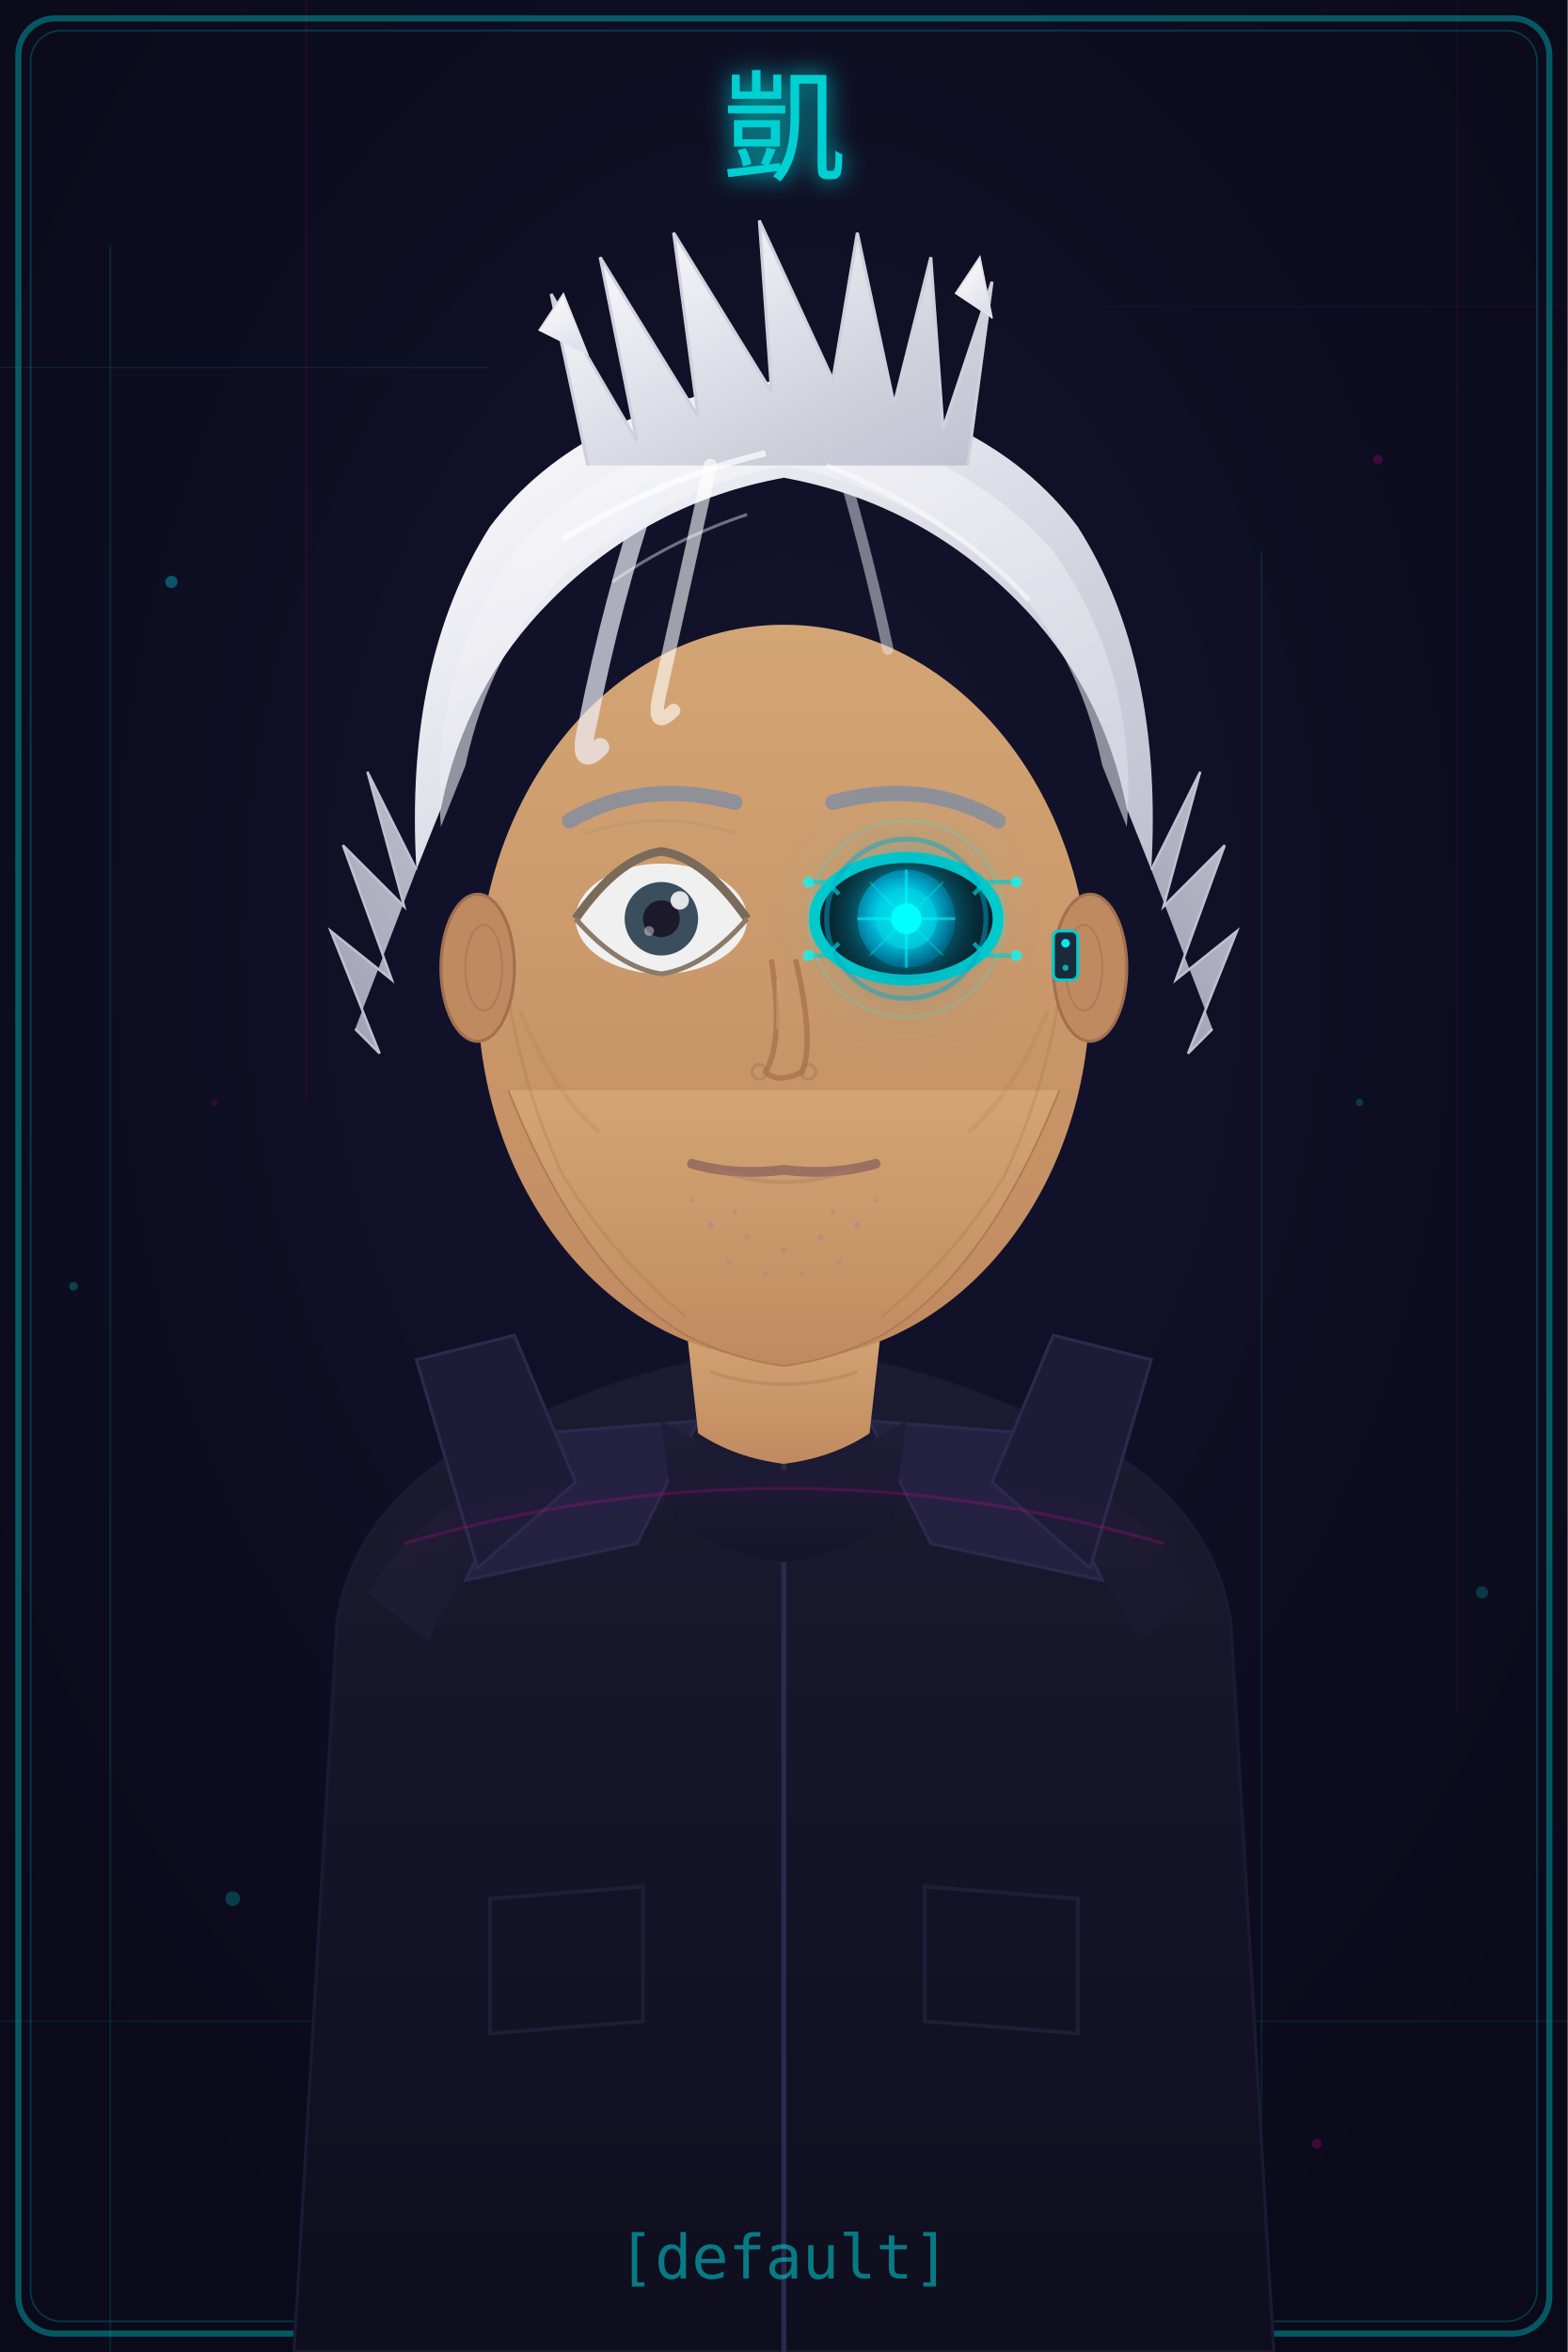
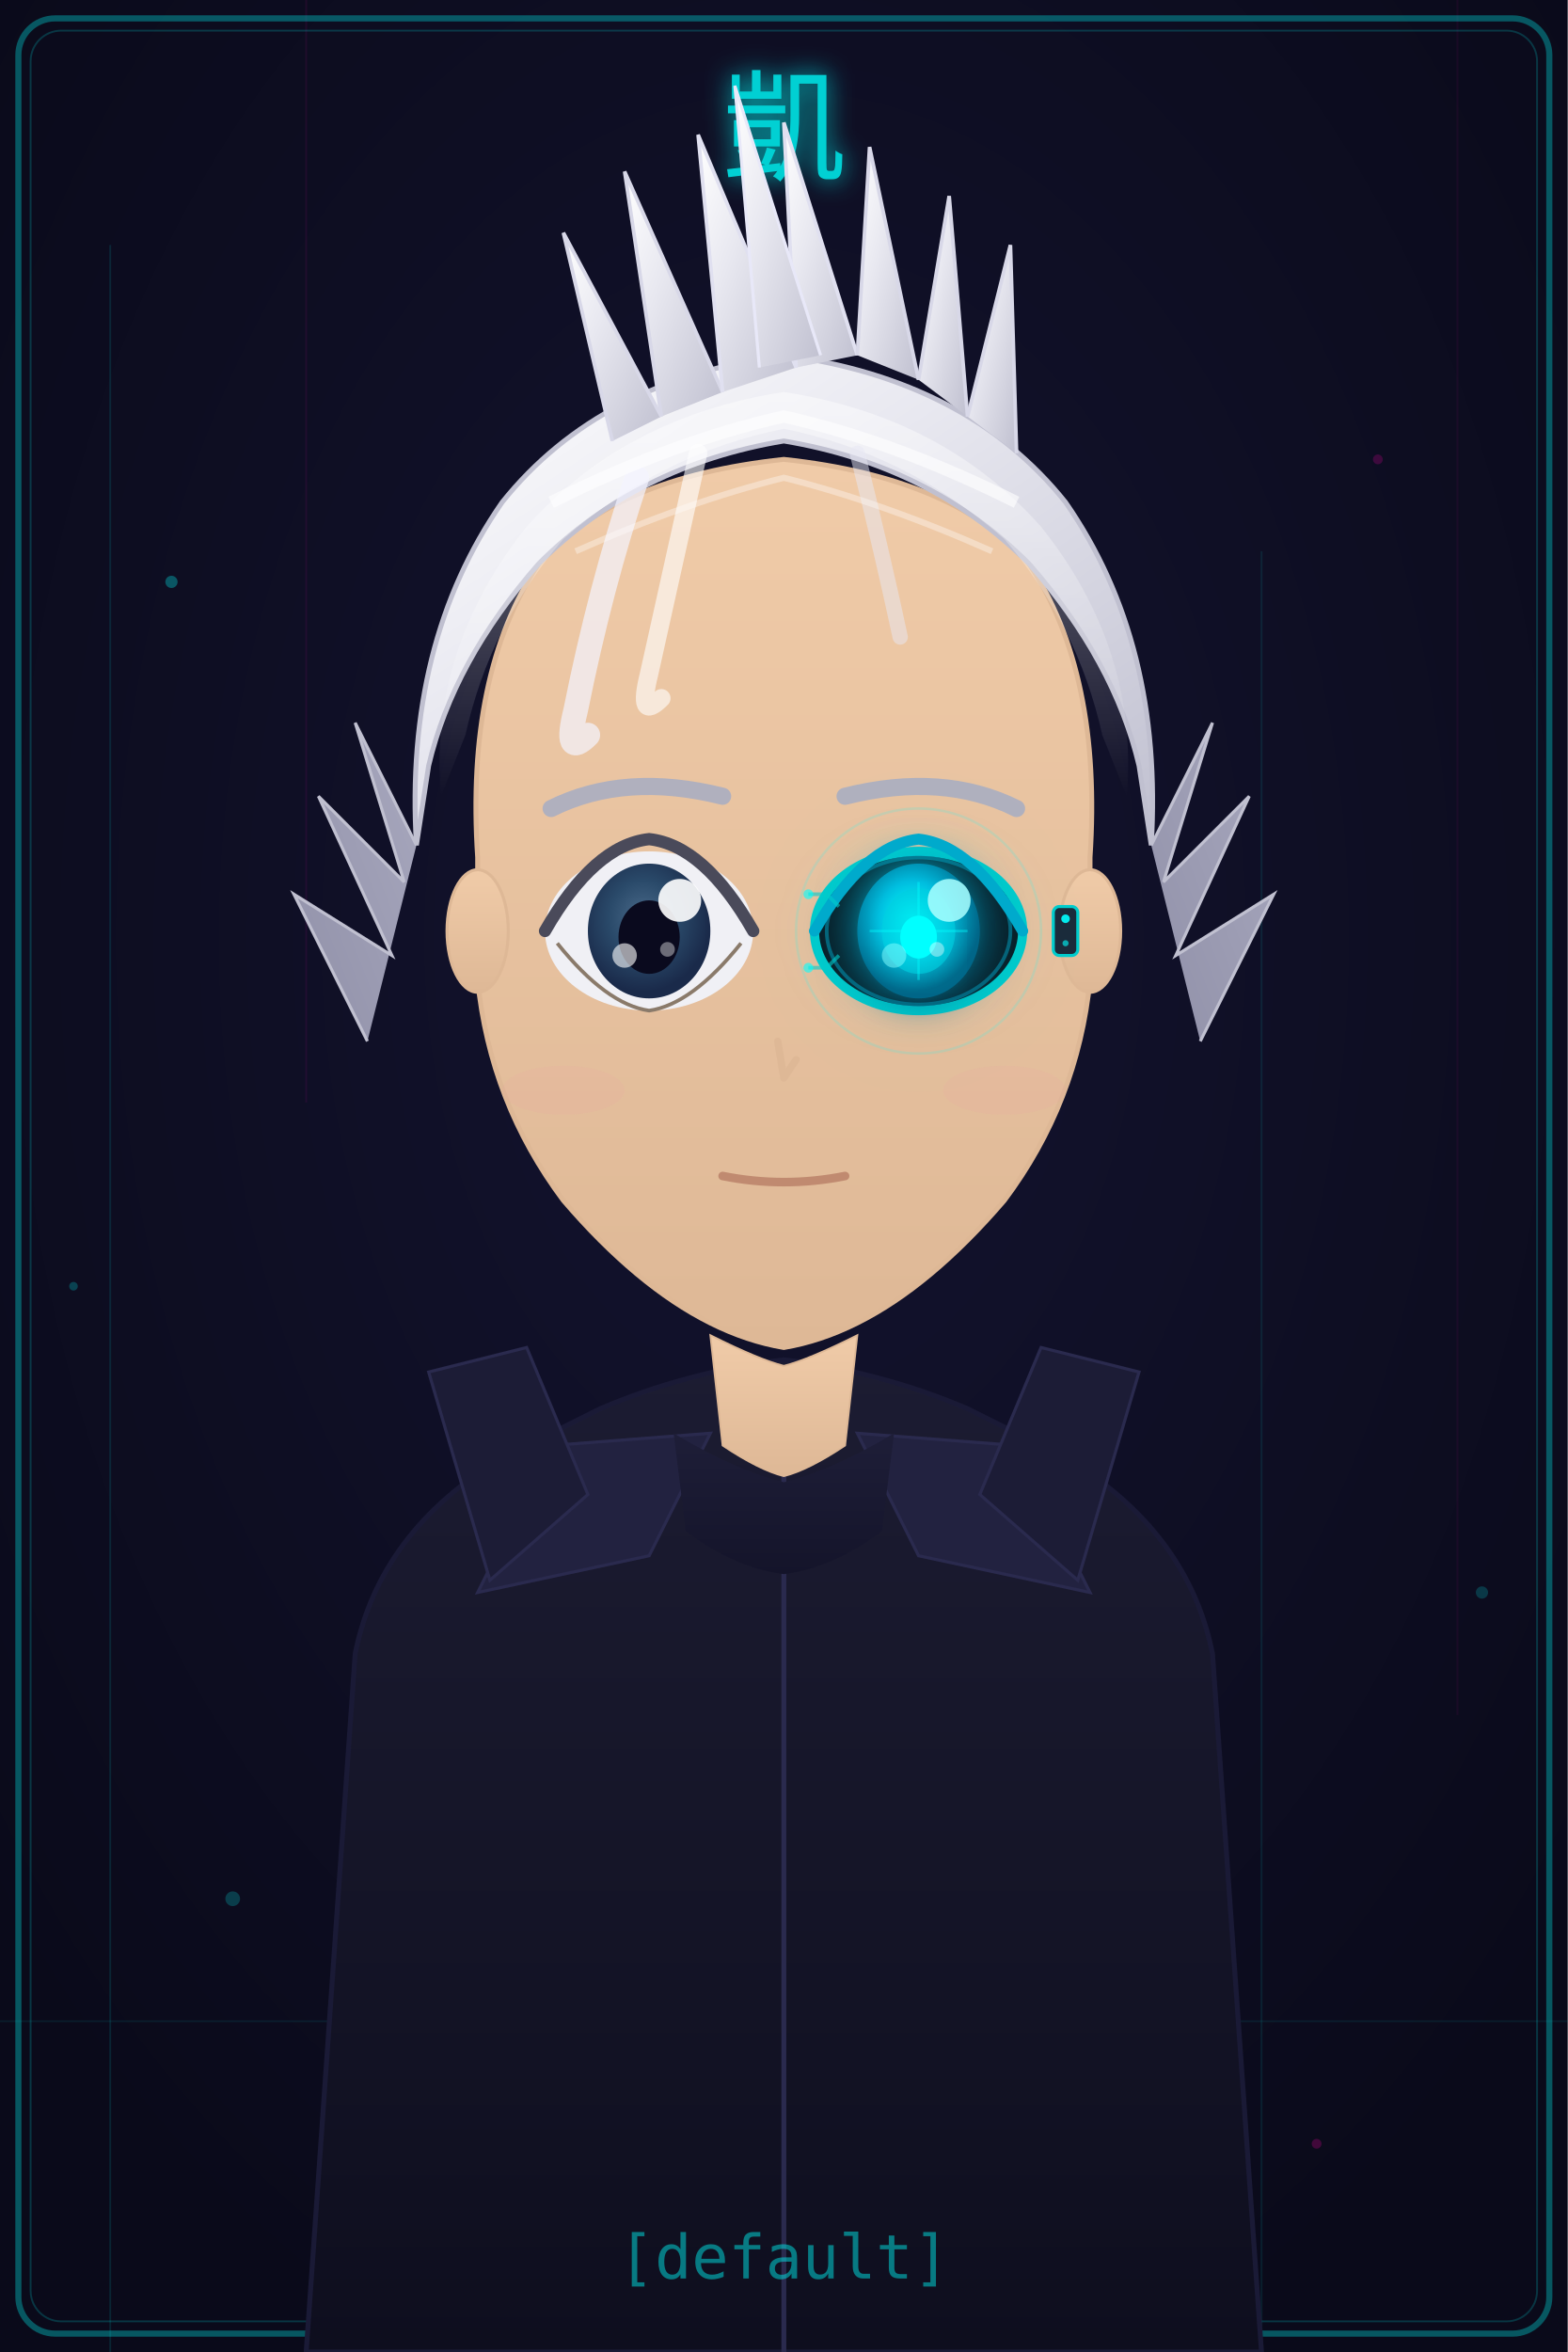
<svg xmlns="http://www.w3.org/2000/svg" width="256" height="384" viewBox="0 0 256 384">
  <defs>
    <radialGradient id="bgGrad" cx="50%" cy="40%" r="65%">
      <stop offset="0%" stop-color="#141430" />
      <stop offset="100%" stop-color="#0a0a1a" />
    </radialGradient>
    <linearGradient id="skinGrad" x1="0" y1="0" x2="0" y2="1">
-       <stop offset="0%" stop-color="#d4a574" />
-       <stop offset="100%" stop-color="#c08a60" />
-     </linearGradient>
-     <linearGradient id="skinShadow" x1="0" y1="0" x2="0" y2="1">
-       <stop offset="0%" stop-color="#b87d55" />
-       <stop offset="100%" stop-color="#a06e48" />
+       <stop offset="0%" stop-color="#f0cba8" />
+       <stop offset="100%" stop-color="#deb896" />
    </linearGradient>
    <linearGradient id="hairGrad" x1="0" y1="0" x2="1" y2="1">
      <stop offset="0%" stop-color="#ffffff" />
-       <stop offset="35%" stop-color="#e8e8f0" />
-       <stop offset="70%" stop-color="#d0d0dc" />
+       <stop offset="40%" stop-color="#e8e8f0" />
      <stop offset="100%" stop-color="#c0c0d0" />
    </linearGradient>
-     <linearGradient id="hairHighlight" x1="0" y1="0" x2="0.5" y2="1">
-       <stop offset="0%" stop-color="#ffffff" />
-       <stop offset="100%" stop-color="#e0e0ea" />
+     <linearGradient id="hairShine" x1="0" y1="0" x2="0" y2="1">
+       <stop offset="0%" stop-color="#ffffff" stop-opacity="0.9" />
+       <stop offset="100%" stop-color="#ffffff" stop-opacity="0" />
    </linearGradient>
-     <linearGradient id="hairShadow" x1="0.5" y1="0" x2="0" y2="1">
-       <stop offset="0%" stop-color="#b8b8c8" />
-       <stop offset="100%" stop-color="#a0a0b4" />
+     <linearGradient id="hairShadow" x1="1" y1="0" x2="0" y2="1">
+       <stop offset="0%" stop-color="#a8a8be" />
+       <stop offset="100%" stop-color="#9090a8" />
    </linearGradient>
    <linearGradient id="coatGrad" x1="0" y1="0" x2="0" y2="1">
      <stop offset="0%" stop-color="#1c1c32" />
-       <stop offset="50%" stop-color="#141428" />
      <stop offset="100%" stop-color="#0e0e1e" />
-     </linearGradient>
-     <linearGradient id="coatLight" x1="0" y1="0" x2="1" y2="0">
-       <stop offset="0%" stop-color="#24243e" />
-       <stop offset="100%" stop-color="#1a1a30" />
    </linearGradient>
    <linearGradient id="shirtGrad" x1="0" y1="0" x2="0" y2="1">
      <stop offset="0%" stop-color="#1e1e38" />
      <stop offset="100%" stop-color="#14142a" />
    </linearGradient>
-     <radialGradient id="cyberEyeGlow" cx="50%" cy="50%" r="50%">
-       <stop offset="0%" stop-color="#00ffff" stop-opacity="0.9" />
-       <stop offset="40%" stop-color="#00ccdd" stop-opacity="0.5" />
-       <stop offset="100%" stop-color="#00aacc" stop-opacity="0" />
-     </radialGradient>
-     <radialGradient id="cyberIris" cx="45%" cy="45%" r="55%">
+     <radialGradient id="cyberIris" cx="45%" cy="40%" r="55%">
      <stop offset="0%" stop-color="#00ffff" />
      <stop offset="50%" stop-color="#00bbdd" />
      <stop offset="100%" stop-color="#006688" />
+     </radialGradient>
+     <radialGradient id="normalIris" cx="45%" cy="40%" r="55%">
+       <stop offset="0%" stop-color="#4a6a8a" />
+       <stop offset="50%" stop-color="#2a4a6a" />
+       <stop offset="100%" stop-color="#1a2a4a" />
    </radialGradient>
    <filter id="glowCyan" x="-80%" y="-80%" width="260%" height="260%">
      <feGaussianBlur stdDeviation="3.5" result="blur" />
      <feMerge>
        <feMergeNode in="blur" />
        <feMergeNode in="SourceGraphic" />
      </feMerge>
    </filter>
    <filter id="glowCyanSoft" x="-100%" y="-100%" width="300%" height="300%">
      <feGaussianBlur stdDeviation="6" result="blur" />
      <feMerge>
        <feMergeNode in="blur" />
        <feMergeNode in="SourceGraphic" />
      </feMerge>
    </filter>
    <filter id="neonGlow" x="-50%" y="-50%" width="200%" height="200%">
      <feGaussianBlur stdDeviation="2" result="blur" />
      <feMerge>
        <feMergeNode in="blur" />
        <feMergeNode in="SourceGraphic" />
      </feMerge>
    </filter>
-     <filter id="softShadow" x="-20%" y="-20%" width="140%" height="140%">
-       <feGaussianBlur stdDeviation="2" result="blur" />
-       <feOffset dx="1" dy="2" result="offset" />
-       <feMerge>
-         <feMergeNode in="offset" />
-         <feMergeNode in="SourceGraphic" />
-       </feMerge>
-     </filter>
-     <clipPath id="faceClip">
-       <ellipse cx="128" cy="162" rx="50" ry="60" />
-     </clipPath>
  </defs>
  <rect width="256" height="384" fill="url(#bgGrad)" />
  <line x1="18" y1="40" x2="18" y2="384" stroke="#00e5e5" stroke-width="0.3" opacity="0.12" />
  <line x1="50" y1="0" x2="50" y2="180" stroke="#ff00aa" stroke-width="0.3" opacity="0.08" />
  <line x1="206" y1="90" x2="206" y2="384" stroke="#00e5e5" stroke-width="0.3" opacity="0.1" />
  <line x1="238" y1="0" x2="238" y2="280" stroke="#ff00aa" stroke-width="0.3" opacity="0.06" />
  <line x1="0" y1="330" x2="256" y2="330" stroke="#00e5e5" stroke-width="0.3" opacity="0.08" />
-   <line x1="0" y1="60" x2="80" y2="60" stroke="#00e5e5" stroke-width="0.2" opacity="0.1" />
-   <line x1="180" y1="50" x2="256" y2="50" stroke="#ff00aa" stroke-width="0.2" opacity="0.07" />
  <rect x="3" y="3" width="250" height="378" rx="6" fill="none" stroke="#00e5e5" stroke-width="1" opacity="0.35" />
  <rect x="5" y="5" width="246" height="374" rx="5" fill="none" stroke="#00e5e5" stroke-width="0.3" opacity="0.2" />
  <text x="128" y="28" font-family="monospace" font-size="20" fill="#00e5e5" text-anchor="middle" filter="url(#neonGlow)" opacity="0.9">凱</text>
-   <path d="M55,265 Q58,245 80,234 L95,228 Q110,222 128,220 Q146,222 161,228 L176,234 Q198,245 201,265 L208,384 L48,384 Z" fill="url(#coatGrad)" stroke="#1a1a36" stroke-width="0.5" />
-   <path d="M60,260 Q68,248 82,240 L90,245 Q75,255 70,268 Z" fill="url(#coatLight)" opacity="0.4" />
-   <path d="M196,260 Q188,248 174,240 L166,245 Q181,255 186,268 Z" fill="url(#coatLight)" opacity="0.4" />
-   <path d="M88,234 L76,258 L104,252 L114,232 Z" fill="#222240" stroke="#2a2a4e" stroke-width="0.5" />
-   <path d="M168,234 L180,258 L152,252 L142,232 Z" fill="#222240" stroke="#2a2a4e" stroke-width="0.5" />
-   <path d="M78,256 L68,222 L84,218 L94,242 Z" fill="#1c1c36" stroke="#2a2a4e" stroke-width="0.5" />
-   <path d="M178,256 L188,222 L172,218 L162,242 Z" fill="#1c1c36" stroke="#2a2a4e" stroke-width="0.5" />
-   <line x1="128" y1="234" x2="128" y2="384" stroke="#2a2a4e" stroke-width="0.8" />
-   <path d="M108,232 Q118,238 128,240 Q138,238 148,232 L146,248 Q138,254 128,255 Q118,254 110,248 Z" fill="url(#shirtGrad)" />
-   <line x1="72" y1="272" x2="72" y2="384" stroke="#00e5e5" stroke-width="0.7" opacity="0.25" filter="url(#neonGlow)" />
-   <line x1="184" y1="272" x2="184" y2="384" stroke="#00e5e5" stroke-width="0.7" opacity="0.25" filter="url(#neonGlow)" />
-   <path d="M66,252 Q128,234 190,252" fill="none" stroke="#ff00aa" stroke-width="0.5" opacity="0.2" filter="url(#neonGlow)" />
-   <path d="M80,310 L105,308 L105,330 L80,332 Z" fill="none" stroke="#2a2a4e" stroke-width="0.6" opacity="0.5" />
-   <path d="M176,310 L151,308 L151,330 L176,332 Z" fill="none" stroke="#2a2a4e" stroke-width="0.6" opacity="0.5" />
-   <path d="M112,216 Q120,220 128,221 Q136,220 144,216 L142,234 Q136,238 128,239 Q120,238 114,234 Z" fill="url(#skinGrad)" />
-   <path d="M116,224 Q128,228 140,224" fill="none" stroke="#a07050" stroke-width="0.6" opacity="0.3" />
-   <ellipse cx="128" cy="162" rx="50" ry="60" fill="url(#skinGrad)" />
-   <path d="M83,178 Q95,208 112,218 Q120,222 128,223 Q136,222 144,218 Q161,208 173,178" fill="url(#skinGrad)" stroke="#b07a55" stroke-width="0.3" />
-   <path d="M85,165 Q90,178 98,185" fill="none" stroke="#b07a55" stroke-width="0.8" opacity="0.2" />
-   <path d="M171,165 Q166,178 158,185" fill="none" stroke="#b07a55" stroke-width="0.8" opacity="0.2" />
-   <path d="M82,155 Q84,175 92,192 Q100,205 112,215" fill="none" stroke="#a06e48" stroke-width="0.5" opacity="0.25" />
-   <path d="M174,155 Q172,175 164,192 Q156,205 144,215" fill="none" stroke="#a06e48" stroke-width="0.5" opacity="0.25" />
-   <ellipse cx="78" cy="158" rx="6" ry="12" fill="#c08a60" stroke="#a07050" stroke-width="0.5" />
-   <ellipse cx="79" cy="158" rx="3" ry="7" fill="none" stroke="#a07050" stroke-width="0.4" opacity="0.5" />
-   <ellipse cx="178" cy="158" rx="6" ry="12" fill="#c08a60" stroke="#a07050" stroke-width="0.5" />
-   <ellipse cx="177" cy="158" rx="3" ry="7" fill="none" stroke="#a07050" stroke-width="0.4" opacity="0.5" />
-   <rect x="172" y="152" width="4" height="8" rx="1" fill="#1a2a3a" stroke="#00cccc" stroke-width="0.5" />
-   <circle cx="174" cy="154" r="0.7" fill="#00ffff" opacity="0.9" />
-   <circle cx="174" cy="158" r="0.5" fill="#00ffff" opacity="0.6" />
-   <path d="M68,142 Q66,108 80,86 Q95,66 128,62 Q161,66 176,86 Q190,108 188,142 L184,132 Q180,112 166,98 Q150,82 128,78 Q106,82 90,98 Q76,112 72,132 Z" fill="url(#hairGrad)" />
-   <path d="M72,135 Q70,110 84,90 Q100,72 128,68 Q156,72 172,90 Q186,110 184,135 L180,125 Q176,106 164,94 Q148,80 128,76 Q108,80 92,94 Q80,106 76,125 Z" fill="url(#hairHighlight)" opacity="0.6" />
-   <path d="M96,76 L90,48 L104,72 L98,42 L114,68 L110,38 L126,64 L124,36 L136,62 L140,38 L146,66 L152,42 L154,70 L162,46 L158,76" fill="url(#hairGrad)" stroke="#d0d0dc" stroke-width="0.5" />
-   <path d="M88,54 L92,48 L96,58" fill="url(#hairHighlight)" stroke="#e0e0ea" stroke-width="0.3" />
-   <path d="M156,48 L160,42 L162,52" fill="url(#hairHighlight)" stroke="#e0e0ea" stroke-width="0.3" />
-   <path d="M68,142 L60,126 L66,148 L56,138 L64,160 L54,152 L62,172 L58,168" fill="url(#hairShadow)" stroke="#c0c0d0" stroke-width="0.4" />
-   <path d="M188,142 L196,126 L190,148 L200,138 L192,160 L202,152 L194,172 L198,168" fill="url(#hairShadow)" stroke="#c0c0d0" stroke-width="0.4" />
-   <path d="M106,80 Q100,98 96,118 Q94,126 98,122" fill="none" stroke="#f0f0f8" stroke-width="3" opacity="0.7" stroke-linecap="round" />
-   <path d="M116,76 Q112,94 108,112 Q106,120 110,116" fill="none" stroke="#ffffff" stroke-width="2.2" opacity="0.6" stroke-linecap="round" />
-   <path d="M138,78 Q142,92 145,106" fill="none" stroke="#e8e8f0" stroke-width="1.8" opacity="0.5" stroke-linecap="round" />
-   <path d="M92,88 Q108,78 125,74" fill="none" stroke="#ffffff" stroke-width="1" opacity="0.7" />
-   <path d="M135,76 Q155,84 168,98" fill="none" stroke="#ffffff" stroke-width="0.8" opacity="0.5" />
-   <path d="M100,95 Q110,88 122,84" fill="none" stroke="#ffffff" stroke-width="0.5" opacity="0.4" />
-   <path d="M93,134 Q105,127 120,131" fill="none" stroke="#909098" stroke-width="2.5" stroke-linecap="round" />
-   <path d="M136,131 Q151,127 163,134" fill="none" stroke="#909098" stroke-width="2.5" stroke-linecap="round" />
-   <ellipse cx="108" cy="150" rx="14" ry="9" fill="#f0f0f0" />
-   <path d="M94,150 Q101,140 108,139 Q115,140 122,150" fill="none" stroke="#7a6a5a" stroke-width="1.4" />
-   <path d="M94,150 Q101,158 108,159 Q115,158 122,150" fill="none" stroke="#8a7a6a" stroke-width="0.8" />
-   <circle cx="108" cy="150" r="6" fill="#3a4e5e" />
-   <circle cx="108" cy="150" r="3" fill="#1a1a2a" />
-   <circle cx="111" cy="147" r="1.5" fill="#ffffff" opacity="0.85" />
-   <circle cx="106" cy="152" r="0.8" fill="#ffffff" opacity="0.4" />
-   <path d="M96,136 Q108,132 120,136" fill="none" stroke="#b09070" stroke-width="0.5" opacity="0.4" />
-   <ellipse cx="148" cy="150" rx="15" ry="10" fill="#081820" stroke="#00cccc" stroke-width="1.8" />
-   <circle cx="148" cy="150" r="13" fill="none" stroke="#00aacc" stroke-width="0.8" opacity="0.5" filter="url(#glowCyan)" />
-   <circle cx="148" cy="150" r="8" fill="url(#cyberIris)" filter="url(#glowCyan)" />
-   <circle cx="148" cy="150" r="5" fill="#00ccdd" opacity="0.7" />
-   <circle cx="148" cy="150" r="2.5" fill="#00ffff" filter="url(#glowCyan)" />
-   <line x1="140" y1="150" x2="156" y2="150" stroke="#00ffff" stroke-width="0.5" opacity="0.5" />
-   <line x1="148" y1="142" x2="148" y2="158" stroke="#00ffff" stroke-width="0.5" opacity="0.5" />
-   <line x1="142" y1="144" x2="154" y2="156" stroke="#00ffff" stroke-width="0.3" opacity="0.3" />
-   <line x1="154" y1="144" x2="142" y2="156" stroke="#00ffff" stroke-width="0.3" opacity="0.3" />
-   <path d="M132,144 L135,144 L137,146" fill="none" stroke="#00cccc" stroke-width="0.7" opacity="0.7" />
-   <path d="M132,156 L135,156 L137,154" fill="none" stroke="#00cccc" stroke-width="0.7" opacity="0.7" />
-   <path d="M159,146 L161,144 L166,144" fill="none" stroke="#00cccc" stroke-width="0.7" opacity="0.7" />
-   <path d="M159,154 L161,156 L166,156" fill="none" stroke="#00cccc" stroke-width="0.7" opacity="0.7" />
-   <circle cx="132" cy="144" r="0.9" fill="#00ffff" opacity="0.7" />
-   <circle cx="132" cy="156" r="0.9" fill="#00ffff" opacity="0.7" />
-   <circle cx="166" cy="144" r="0.9" fill="#00ffff" opacity="0.7" />
-   <circle cx="166" cy="156" r="0.9" fill="#00ffff" opacity="0.7" />
-   <circle cx="148" cy="150" r="16" fill="none" stroke="#00ffff" stroke-width="0.4" opacity="0.2" filter="url(#glowCyanSoft)" />
-   <path d="M126,157 Q128,170 125,175 Q127,177 131,175 Q133,170 130,157" fill="none" stroke="#b07a55" stroke-width="0.9" stroke-linecap="round" />
-   <path d="M127,160 L127,168" fill="none" stroke="#dab892" stroke-width="0.5" opacity="0.3" />
-   <circle cx="124" cy="175" r="1.2" fill="none" stroke="#a07050" stroke-width="0.5" opacity="0.4" />
-   <circle cx="132" cy="175" r="1.2" fill="none" stroke="#a07050" stroke-width="0.5" opacity="0.4" />
-   <path d="M113,190 Q120,192 128,191 Q136,192 143,190" fill="none" stroke="#9a7060" stroke-width="1.6" stroke-linecap="round" />
-   <path d="M117,191 Q128,195 139,191" fill="none" stroke="#a87a6a" stroke-width="0.7" opacity="0.4" />
-   <circle cx="116" cy="200" r="0.5" fill="#8a8a92" opacity="0.4" />
-   <circle cx="122" cy="202" r="0.5" fill="#8a8a92" opacity="0.35" />
-   <circle cx="128" cy="204" r="0.5" fill="#8a8a92" opacity="0.4" />
-   <circle cx="134" cy="202" r="0.5" fill="#8a8a92" opacity="0.35" />
-   <circle cx="140" cy="200" r="0.5" fill="#8a8a92" opacity="0.4" />
-   <circle cx="119" cy="206" r="0.45" fill="#8a8a92" opacity="0.3" />
-   <circle cx="125" cy="208" r="0.45" fill="#8a8a92" opacity="0.3" />
-   <circle cx="131" cy="208" r="0.45" fill="#8a8a92" opacity="0.3" />
-   <circle cx="137" cy="206" r="0.45" fill="#8a8a92" opacity="0.3" />
-   <circle cx="113" cy="196" r="0.4" fill="#8a8a92" opacity="0.3" />
-   <circle cx="143" cy="196" r="0.4" fill="#8a8a92" opacity="0.3" />
-   <circle cx="120" cy="198" r="0.4" fill="#8a8a92" opacity="0.35" />
-   <circle cx="136" cy="198" r="0.4" fill="#8a8a92" opacity="0.35" />
+   <path d="M58,270 Q62,250 82,238 L98,230 Q112,224 128,222 Q144,224 158,230 L174,238 Q194,250 198,270 L206,384 L50,384 Z" fill="url(#coatGrad)" stroke="#1a1a36" stroke-width="0.8" />
+   <path d="M90,236 L78,260 L106,254 L116,234 Z" fill="#222240" stroke="#2a2a4e" stroke-width="0.5" />
+   <path d="M166,236 L178,260 L150,254 L140,234 Z" fill="#222240" stroke="#2a2a4e" stroke-width="0.5" />
+   <path d="M80,258 L70,224 L86,220 L96,244 Z" fill="#1c1c36" stroke="#2a2a4e" stroke-width="0.5" />
+   <path d="M176,258 L186,224 L170,220 L160,244 Z" fill="#1c1c36" stroke="#2a2a4e" stroke-width="0.5" />
+   <line x1="128" y1="236" x2="128" y2="384" stroke="#2a2a4e" stroke-width="0.8" />
+   <path d="M110,234 Q120,240 128,242 Q136,240 146,234 L144,250 Q136,256 128,257 Q120,256 112,250 Z" fill="url(#shirtGrad)" />
+   <line x1="72" y1="275" x2="72" y2="384" stroke="#00e5e5" stroke-width="0.7" opacity="0.25" filter="url(#neonGlow)" />
+   <line x1="184" y1="275" x2="184" y2="384" stroke="#00e5e5" stroke-width="0.7" opacity="0.25" filter="url(#neonGlow)" />
+   <path d="M116,218 Q124,222 128,223 Q132,222 140,218 L138,236 Q132,240 128,241 Q124,240 118,236 Z" fill="url(#skinGrad)" stroke="#deb896" stroke-width="0.3" />
+   <path d="M78,140 Q76,110 88,92 Q100,78 128,75 Q156,78 168,92 Q180,110 178,140 L178,160 Q176,180 164,196 Q152,210 140,216 Q134,219 128,220 Q122,219 116,216 Q104,210 92,196 Q80,180 78,160 Z" fill="url(#skinGrad)" stroke="#deb896" stroke-width="0.8" />
+   <ellipse cx="92" cy="178" rx="10" ry="4" fill="#e8a0a0" opacity="0.15" />
+   <ellipse cx="164" cy="178" rx="10" ry="4" fill="#e8a0a0" opacity="0.15" />
+   <ellipse cx="78" cy="152" rx="5" ry="10" fill="url(#skinGrad)" stroke="#deb896" stroke-width="0.5" />
+   <ellipse cx="178" cy="152" rx="5" ry="10" fill="url(#skinGrad)" stroke="#deb896" stroke-width="0.5" />
+   <rect x="172" y="148" width="4" height="8" rx="1" fill="#1a2a3a" stroke="#00cccc" stroke-width="0.5" />
+   <circle cx="174" cy="150" r="0.7" fill="#00ffff" opacity="0.9" />
+   <circle cx="174" cy="154" r="0.5" fill="#00ffff" opacity="0.6" />
+   <path d="M68,138 Q66,105 82,82 Q98,62 128,58 Q158,62 174,82 Q190,105 188,138 L186,125 Q182,108 168,92 Q152,76 128,72 Q104,76 88,92 Q74,108 70,125 Z" fill="url(#hairGrad)" stroke="#c0c0d0" stroke-width="0.8" />
+   <path d="M72,130 Q70,106 86,86 Q102,68 128,64 Q154,68 170,86 Q186,106 184,130 L180,120 Q176,102 164,88 Q148,74 128,70 Q108,74 92,88 Q80,102 76,120 Z" fill="url(#hairShine)" opacity="0.5" />
+   <path d="M100,72 L92,38 L108,68" fill="url(#hairGrad)" stroke="#d8d8e8" stroke-width="0.6" />
+   <path d="M108,68 L102,28 L118,64" fill="url(#hairGrad)" stroke="#d8d8e8" stroke-width="0.6" />
+   <path d="M118,64 L114,22 L130,60" fill="url(#hairGrad)" stroke="#e0e0f0" stroke-width="0.6" />
+   <path d="M130,60 L128,20 L140,58" fill="url(#hairGrad)" stroke="#e0e0f0" stroke-width="0.6" />
+   <path d="M140,58 L142,24 L150,62" fill="url(#hairGrad)" stroke="#d8d8e8" stroke-width="0.6" />
+   <path d="M150,62 L155,32 L158,68" fill="url(#hairGrad)" stroke="#d8d8e8" stroke-width="0.6" />
+   <path d="M158,68 L165,40 L166,74" fill="url(#hairGrad)" stroke="#d8d8e8" stroke-width="0.6" />
+   <path d="M124,60 L120,14 L134,58" fill="url(#hairGrad)" stroke="#e8e8f8" stroke-width="0.5" />
+   <path d="M68,138 L58,118 L66,144 L52,130 L64,156 L48,146 L60,170" fill="url(#hairShadow)" stroke="#c0c0d0" stroke-width="0.5" />
+   <path d="M188,138 L198,118 L190,144 L204,130 L192,156 L208,146 L196,170" fill="url(#hairShadow)" stroke="#c0c0d0" stroke-width="0.5" />
+   <path d="M104,78 Q98,96 94,116 Q92,124 96,120" fill="none" stroke="#f4f4ff" stroke-width="4" opacity="0.7" stroke-linecap="round" />
+   <path d="M114,74 Q110,92 106,110 Q104,118 108,114" fill="none" stroke="#ffffff" stroke-width="3" opacity="0.6" stroke-linecap="round" />
+   <path d="M140,74 Q144,90 147,104" fill="none" stroke="#e8e8f4" stroke-width="2.5" opacity="0.5" stroke-linecap="round" />
+   <path d="M90,82 Q110,72 128,68 Q146,72 166,82" fill="none" stroke="#ffffff" stroke-width="2" opacity="0.6" />
+   <path d="M94,90 Q112,82 128,78 Q144,82 162,90" fill="none" stroke="#ffffff" stroke-width="1" opacity="0.35" />
+   <path d="M90,132 Q102,126 118,130" fill="none" stroke="#b0b0be" stroke-width="2.8" stroke-linecap="round" />
+   <path d="M138,130 Q154,126 166,132" fill="none" stroke="#b0b0be" stroke-width="2.8" stroke-linecap="round" />
+   <ellipse cx="106" cy="152" rx="17" ry="13" fill="#f0f0f5" />
+   <path d="M89,152 Q97,138 106,137 Q115,138 123,152" fill="none" stroke="#4a4a5a" stroke-width="2" stroke-linecap="round" />
+   <path d="M91,154 Q99,164 106,165 Q113,164 121,154" fill="none" stroke="#8a7a6a" stroke-width="0.6" />
+   <ellipse cx="106" cy="152" rx="10" ry="11" fill="url(#normalIris)" />
+   <ellipse cx="106" cy="153" rx="5" ry="6" fill="#0a0a1e" />
+   <circle cx="111" cy="147" r="3.5" fill="#ffffff" opacity="0.9" />
+   <circle cx="102" cy="156" r="2" fill="#ffffff" opacity="0.6" />
+   <circle cx="109" cy="155" r="1.2" fill="#ffffff" opacity="0.4" />
+   <ellipse cx="150" cy="152" rx="17" ry="13" fill="#081820" stroke="#00cccc" stroke-width="1.5" />
+   <ellipse cx="150" cy="152" rx="15" ry="12" fill="none" stroke="#00aacc" stroke-width="0.6" opacity="0.5" filter="url(#glowCyan)" />
+   <ellipse cx="150" cy="152" rx="10" ry="11" fill="url(#cyberIris)" filter="url(#glowCyan)" />
+   <ellipse cx="150" cy="152" rx="6" ry="7" fill="#00ccdd" opacity="0.6" />
+   <ellipse cx="150" cy="153" rx="3" ry="3.5" fill="#00ffff" filter="url(#glowCyan)" />
+   <circle cx="155" cy="147" r="3.5" fill="#aaffff" opacity="0.85" />
+   <circle cx="146" cy="156" r="2" fill="#88ffff" opacity="0.5" />
+   <circle cx="153" cy="155" r="1.2" fill="#ffffff" opacity="0.4" />
+   <path d="M133,152 Q141,138 150,137 Q159,138 167,152" fill="none" stroke="#00aacc" stroke-width="1.8" stroke-linecap="round" />
+   <line x1="142" y1="152" x2="158" y2="152" stroke="#00ffff" stroke-width="0.4" opacity="0.4" />
+   <line x1="150" y1="144" x2="150" y2="160" stroke="#00ffff" stroke-width="0.4" opacity="0.4" />
+   <path d="M132,146 L135,146 L137,148" fill="none" stroke="#00cccc" stroke-width="0.6" opacity="0.6" />
+   <path d="M132,158 L135,158 L137,156" fill="none" stroke="#00cccc" stroke-width="0.6" opacity="0.6" />
+   <circle cx="132" cy="146" r="0.8" fill="#00ffff" opacity="0.6" />
+   <circle cx="132" cy="158" r="0.8" fill="#00ffff" opacity="0.6" />
+   <circle cx="150" cy="152" r="20" fill="none" stroke="#00ffff" stroke-width="0.4" opacity="0.15" filter="url(#glowCyanSoft)" />
+   <path d="M127,170 L128,176 L130,173" fill="none" stroke="#deb896" stroke-width="1.2" stroke-linecap="round" stroke-linejoin="round" />
+   <path d="M118,192 Q128,194 138,192" fill="none" stroke="#c08a70" stroke-width="1.4" stroke-linecap="round" />
  <circle cx="28" cy="95" r="1" fill="#00ffff" opacity="0.3" />
  <circle cx="225" cy="75" r="0.8" fill="#ff00aa" opacity="0.2" />
  <circle cx="38" cy="310" r="1.2" fill="#00ffff" opacity="0.2" />
  <circle cx="215" cy="350" r="0.8" fill="#ff00aa" opacity="0.22" />
  <circle cx="12" cy="210" r="0.7" fill="#00ffff" opacity="0.22" />
  <circle cx="242" cy="260" r="1" fill="#00ffff" opacity="0.18" />
-   <circle cx="35" cy="180" r="0.5" fill="#ff00aa" opacity="0.15" />
-   <circle cx="222" cy="180" r="0.6" fill="#00e5e5" opacity="0.2" />
  <text x="128" y="372" font-family="monospace" font-size="10" fill="#00e5e5" text-anchor="middle" opacity="0.5">[default]</text>
</svg>
